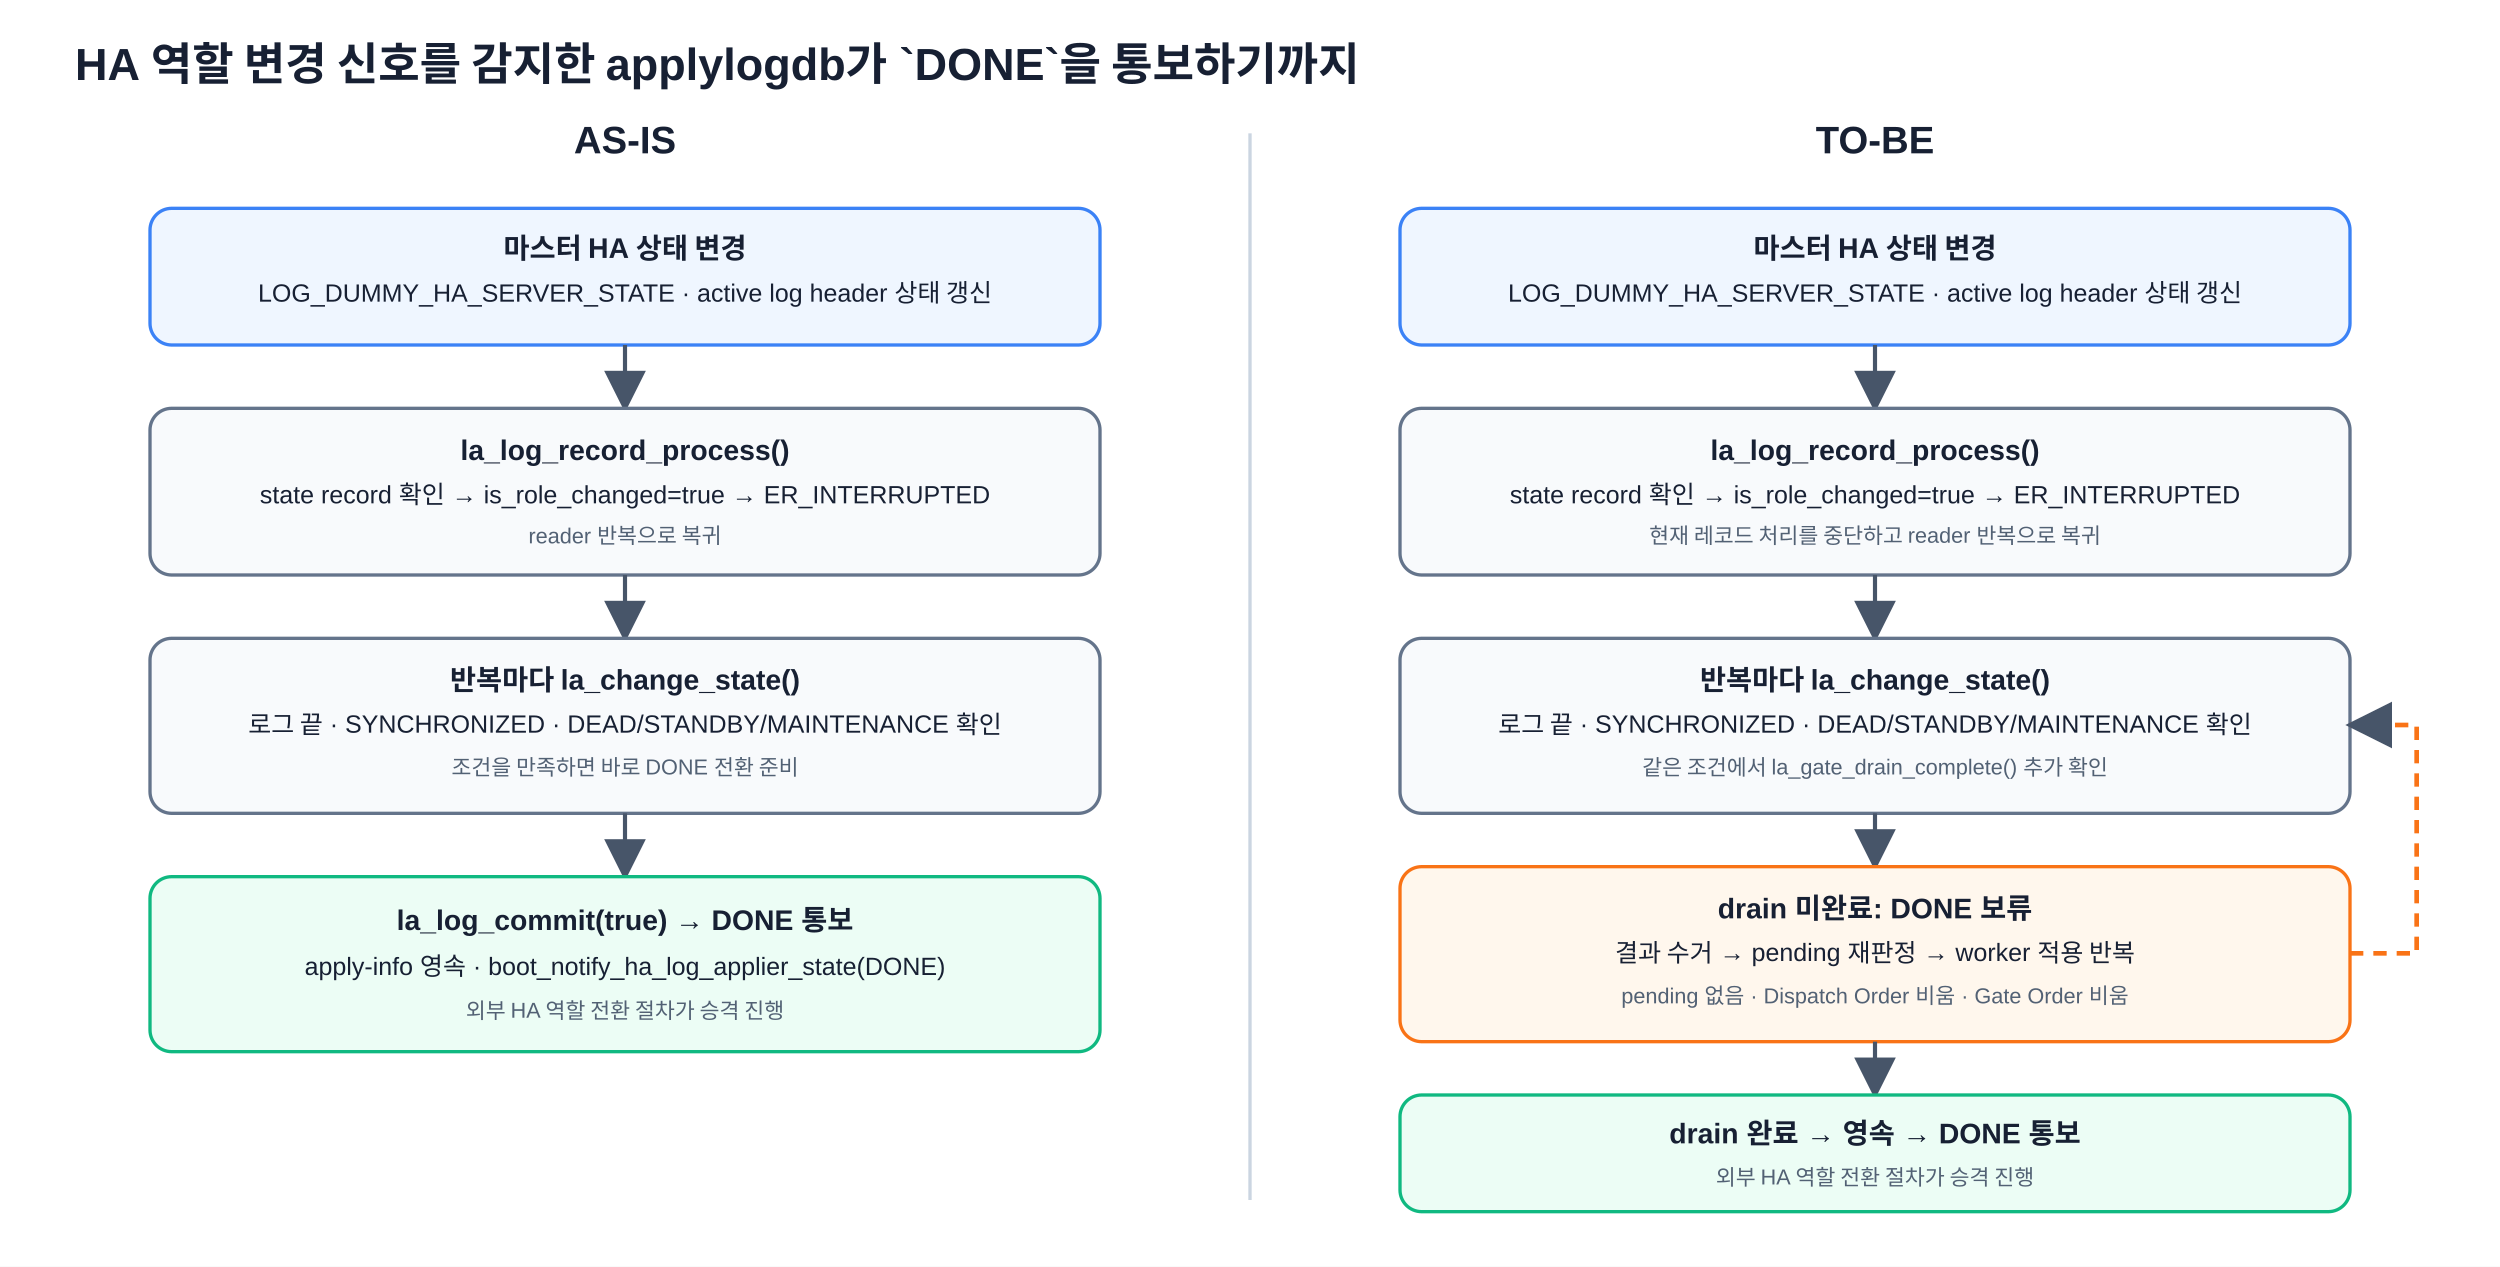
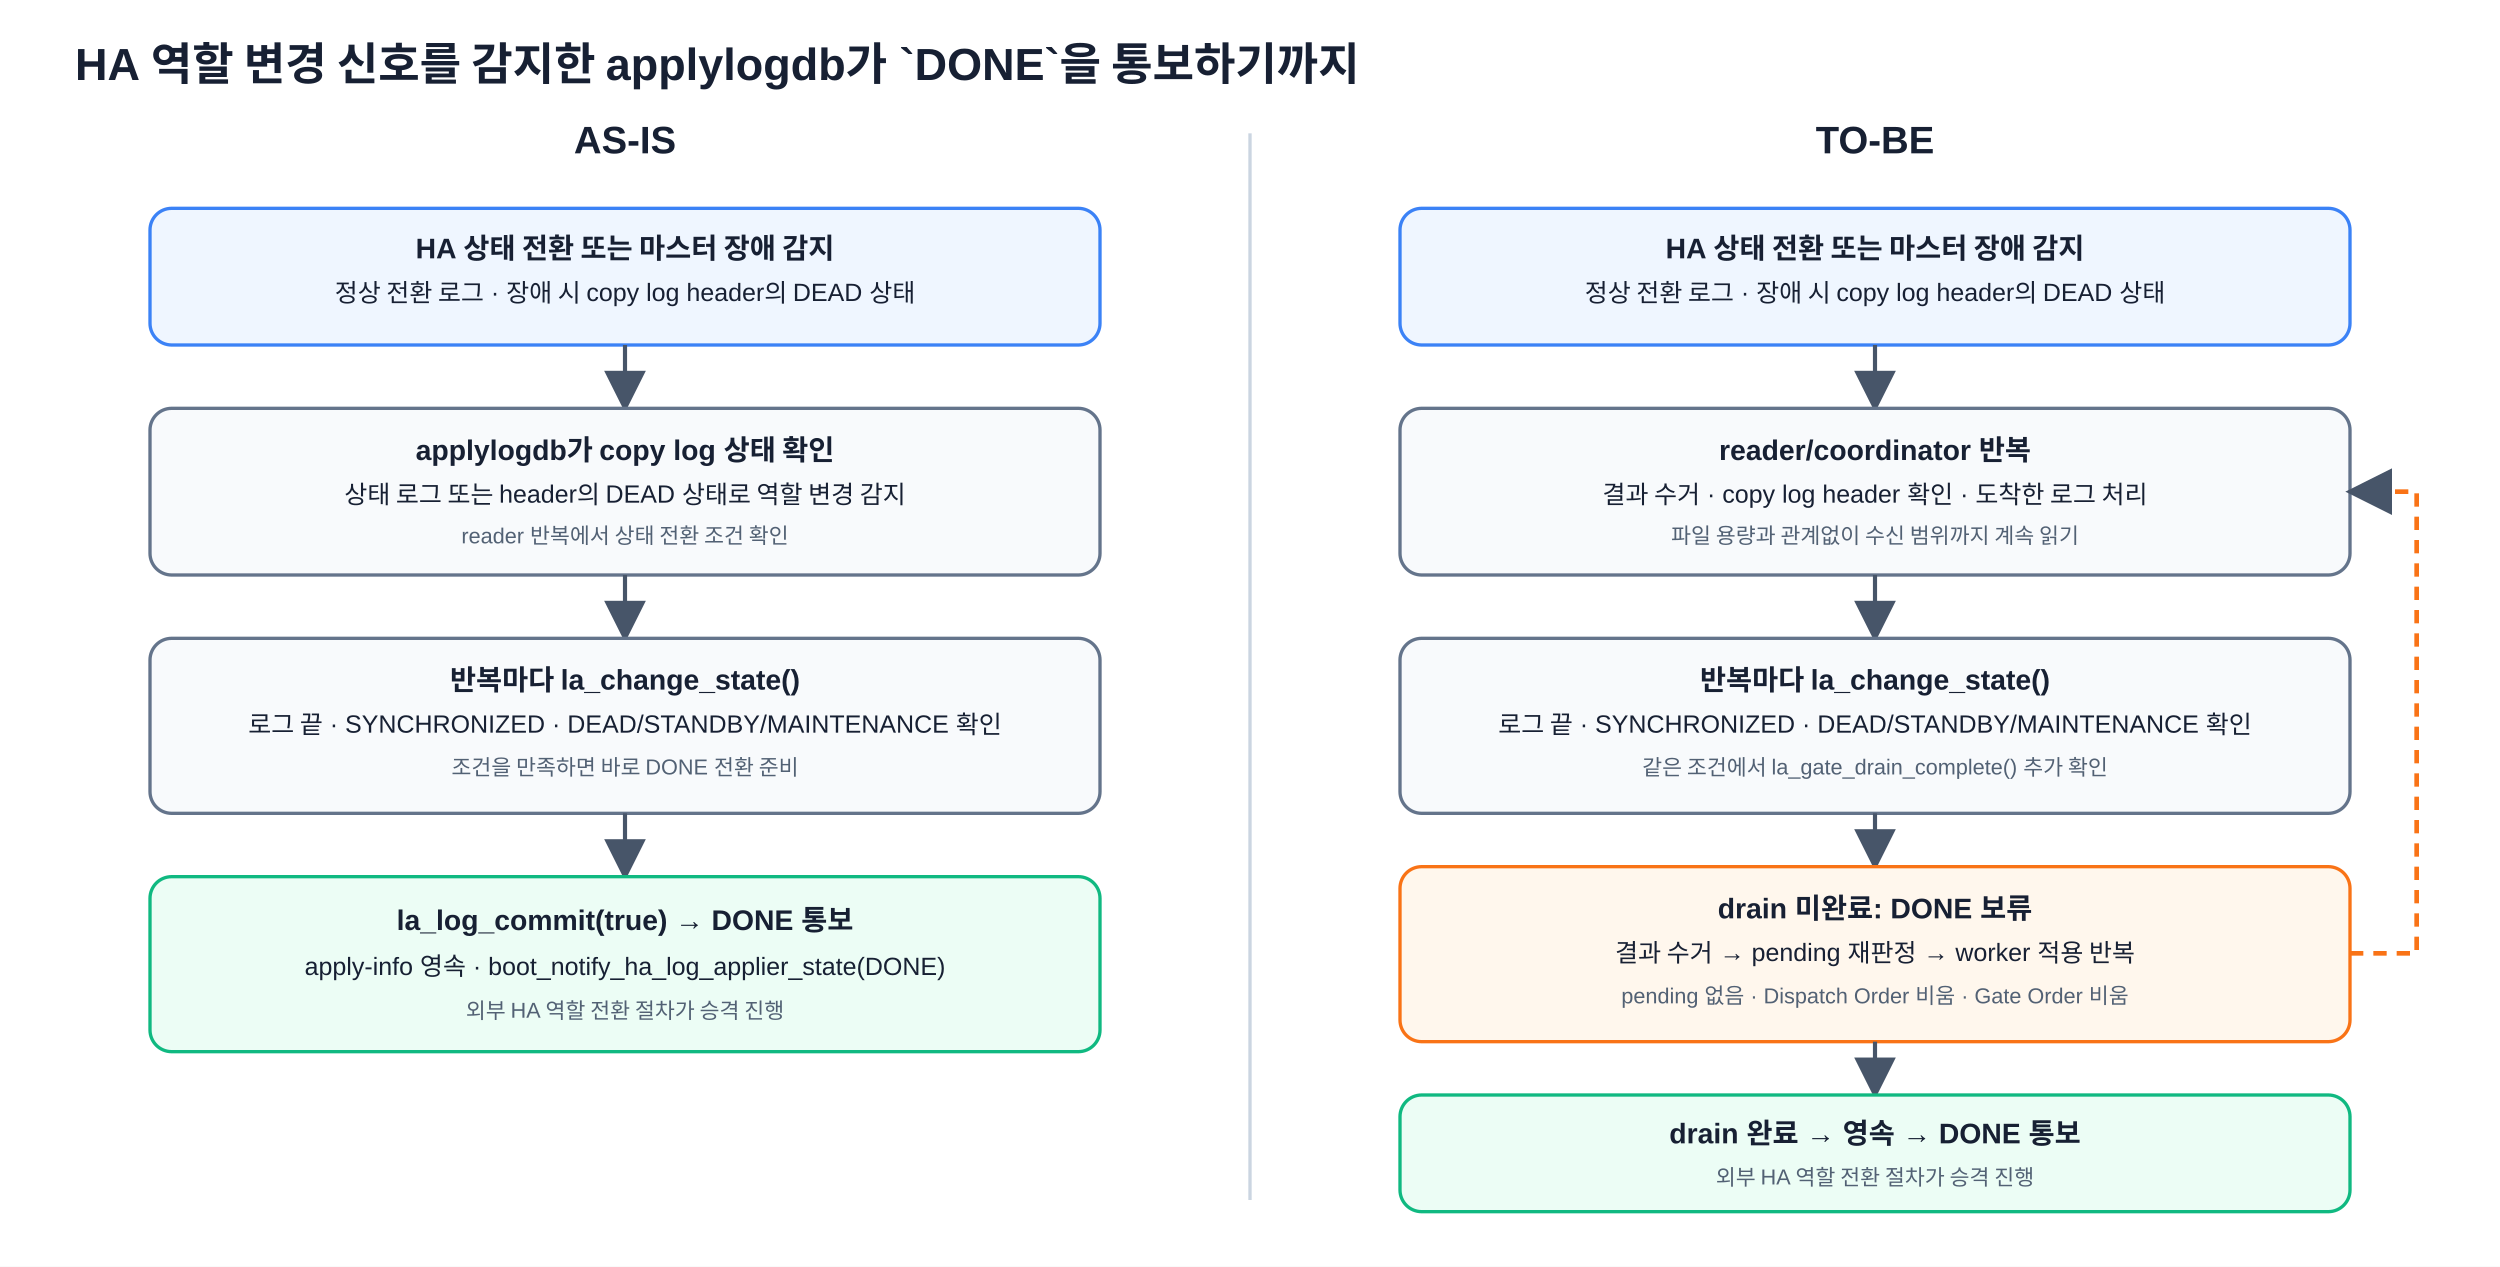
<svg xmlns="http://www.w3.org/2000/svg" width="1500" height="760" viewBox="0 0 1500 760" role="img" aria-labelledby="title desc">
  <defs>
    <marker id="arrow" markerWidth="10" markerHeight="10" refX="9" refY="5" orient="auto">
      <path d="M0,0 L10,5 L0,10 Z" fill="#475569" />
    </marker>
    <style>
      text{font-family:Arial,'Noto Sans KR',sans-serif;fill:#172033}.title{font-size:27px;font-weight:700}.col{font-size:23px;font-weight:700}.head{font-size:17px;font-weight:700}.body{font-size:15px}.small{font-size:13px;fill:#526174}.box{fill:#f8fafc;stroke:#64748b;stroke-width:2}.signal{fill:#eff6ff;stroke:#3b82f6;stroke-width:2}.changed{fill:#fff7ed;stroke:#f97316;stroke-width:2}.done{fill:#ecfdf5;stroke:#10b981;stroke-width:2}.line{fill:none;stroke:#475569;stroke-width:2.5;marker-end:url(#arrow)}.loop{fill:none;stroke:#f97316;stroke-width:2.8;stroke-dasharray:8 6;marker-end:url(#arrow)}
    </style>
  </defs>
  <rect width="1500" height="760" fill="#ffffff" />
  <text x="45" y="48" class="title">HA 역할 변경 신호를 감지한 applylogdb가 `DONE`을 통보하기까지</text>
  <line x1="750" y1="80" x2="750" y2="720" stroke="#cbd5e1" stroke-width="2" />
  <text x="375" y="92" text-anchor="middle" class="col">AS-IS</text>
  <text x="1125" y="92" text-anchor="middle" class="col">TO-BE</text>
  <rect x="90" y="125" width="570" height="82" rx="13" class="signal" />
-   <text x="375" y="155" text-anchor="middle" class="head">마스터 HA 상태 변경</text>
-   <text x="375" y="181" text-anchor="middle" class="body">LOG_DUMMY_HA_SERVER_STATE · active log header 상태 갱신</text>
+   <text x="375" y="155" text-anchor="middle" class="head">HA 상태 전환 또는 마스터 장애 감지</text>
+   <text x="375" y="181" text-anchor="middle" class="body">정상 전환 로그 · 장애 시 copy log header의 DEAD 상태</text>
  <path d="M375 207V245" class="line" />
  <rect x="90" y="245" width="570" height="100" rx="13" class="box" />
-   <text x="375" y="276" text-anchor="middle" class="head">la_log_record_process()</text>
-   <text x="375" y="302" text-anchor="middle" class="body">state record 확인 → is_role_changed=true → ER_INTERRUPTED</text>
-   <text x="375" y="326" text-anchor="middle" class="small">reader 반복으로 복귀</text>
+   <text x="375" y="276" text-anchor="middle" class="head">applylogdb가 copy log 상태 확인</text>
+   <text x="375" y="302" text-anchor="middle" class="body">상태 로그 또는 header의 DEAD 상태로 역할 변경 감지</text>
+   <text x="375" y="326" text-anchor="middle" class="small">reader 반복에서 상태 전환 조건 확인</text>
  <path d="M375 345V383" class="line" />
  <rect x="90" y="383" width="570" height="105" rx="13" class="box" />
  <text x="375" y="414" text-anchor="middle" class="head">반복마다 la_change_state()</text>
  <text x="375" y="440" text-anchor="middle" class="body">로그 끝 · SYNCHRONIZED · DEAD/STANDBY/MAINTENANCE 확인</text>
  <text x="375" y="465" text-anchor="middle" class="small">조건을 만족하면 바로 DONE 전환 준비</text>
  <path d="M375 488V526" class="line" />
  <rect x="90" y="526" width="570" height="105" rx="13" class="done" />
  <text x="375" y="558" text-anchor="middle" class="head">la_log_commit(true) → DONE 통보</text>
  <text x="375" y="585" text-anchor="middle" class="body">apply-info 영속 · boot_notify_ha_log_applier_state(DONE)</text>
  <text x="375" y="611" text-anchor="middle" class="small">외부 HA 역할 전환 절차가 승격 진행</text>
  <rect x="840" y="125" width="570" height="82" rx="13" class="signal" />
-   <text x="1125" y="155" text-anchor="middle" class="head">마스터 HA 상태 변경</text>
-   <text x="1125" y="181" text-anchor="middle" class="body">LOG_DUMMY_HA_SERVER_STATE · active log header 상태 갱신</text>
+   <text x="1125" y="155" text-anchor="middle" class="head">HA 상태 전환 또는 마스터 장애 감지</text>
+   <text x="1125" y="181" text-anchor="middle" class="body">정상 전환 로그 · 장애 시 copy log header의 DEAD 상태</text>
  <path d="M1125 207V245" class="line" />
  <rect x="840" y="245" width="570" height="100" rx="13" class="box" />
-   <text x="1125" y="276" text-anchor="middle" class="head">la_log_record_process()</text>
-   <text x="1125" y="302" text-anchor="middle" class="body">state record 확인 → is_role_changed=true → ER_INTERRUPTED</text>
-   <text x="1125" y="326" text-anchor="middle" class="small">현재 레코드 처리를 중단하고 reader 반복으로 복귀</text>
+   <text x="1125" y="276" text-anchor="middle" class="head">reader/coordinator 반복</text>
+   <text x="1125" y="302" text-anchor="middle" class="body">결과 수거 · copy log header 확인 · 도착한 로그 처리</text>
+   <text x="1125" y="326" text-anchor="middle" class="small">파일 용량과 관계없이 수신 범위까지 계속 읽기</text>
  <path d="M1125 345V383" class="line" />
  <rect x="840" y="383" width="570" height="105" rx="13" class="box" />
  <text x="1125" y="414" text-anchor="middle" class="head">반복마다 la_change_state()</text>
  <text x="1125" y="440" text-anchor="middle" class="body">로그 끝 · SYNCHRONIZED · DEAD/STANDBY/MAINTENANCE 확인</text>
  <text x="1125" y="465" text-anchor="middle" class="small">같은 조건에서 la_gate_drain_complete() 추가 확인</text>
  <path d="M1125 488V520" class="line" />
  <rect x="840" y="520" width="570" height="105" rx="13" class="changed" />
  <text x="1125" y="551" text-anchor="middle" class="head">drain 미완료: DONE 보류</text>
  <text x="1125" y="577" text-anchor="middle" class="body">결과 수거 → pending 재판정 → worker 적용 반복</text>
  <text x="1125" y="602" text-anchor="middle" class="small">pending 없음 · Dispatch Order 비움 · Gate Order 비움</text>
-   <path d="M1410 572H1450V435H1410" class="loop" />
+   <path d="M1410 572H1450V295H1410" class="loop" />
  <path d="M1125 625V657" class="line" />
  <rect x="840" y="657" width="570" height="70" rx="13" class="done" />
  <text x="1125" y="686" text-anchor="middle" class="head">drain 완료 → 영속 → DONE 통보</text>
  <text x="1125" y="711" text-anchor="middle" class="small">외부 HA 역할 전환 절차가 승격 진행</text>
</svg>
